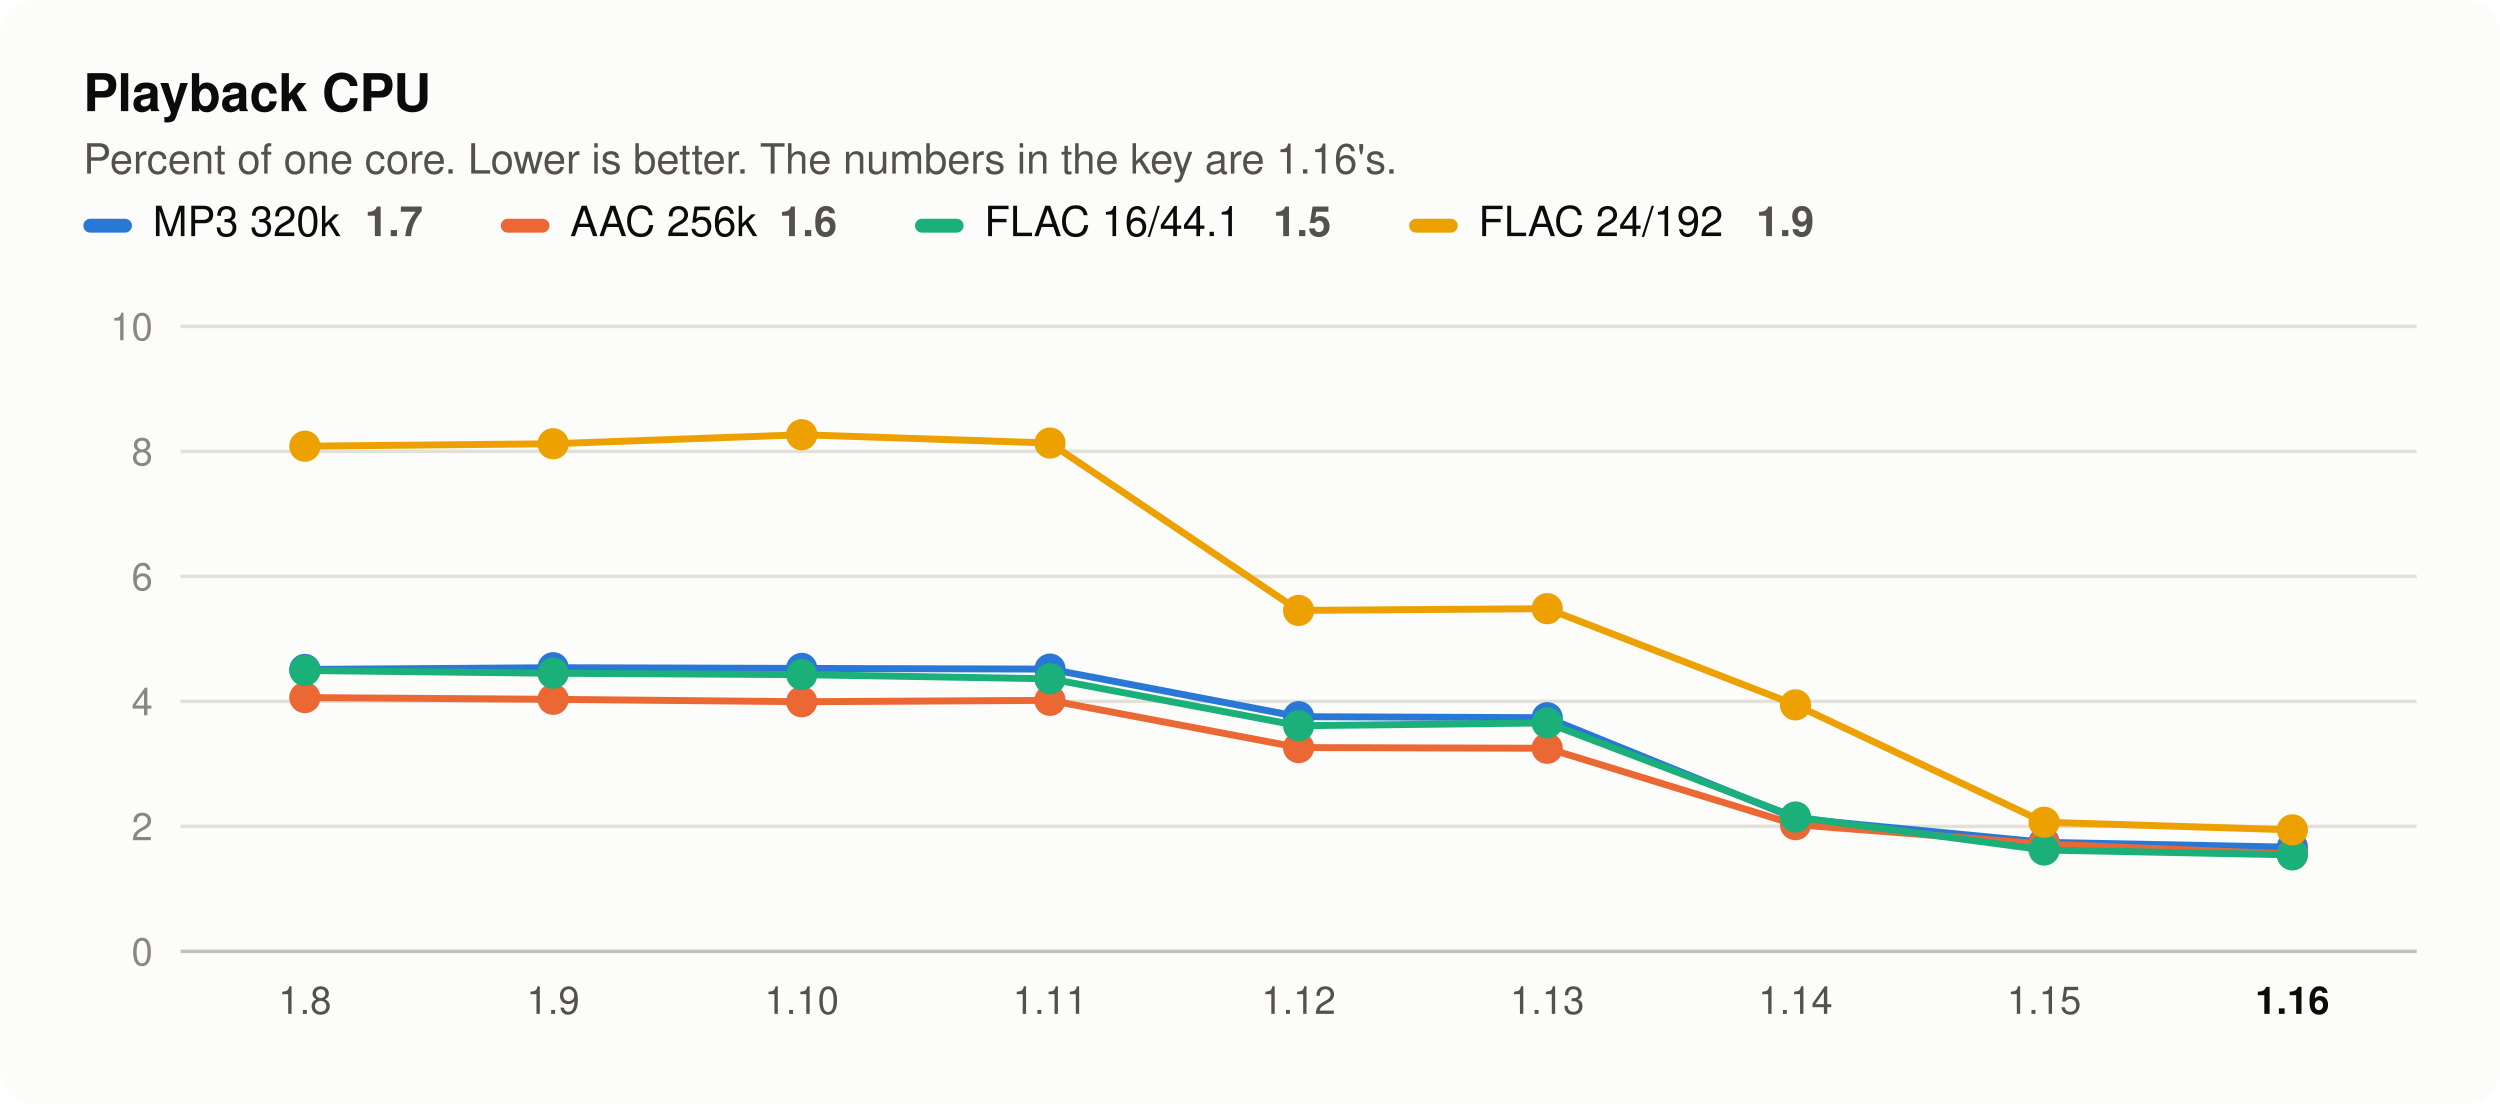
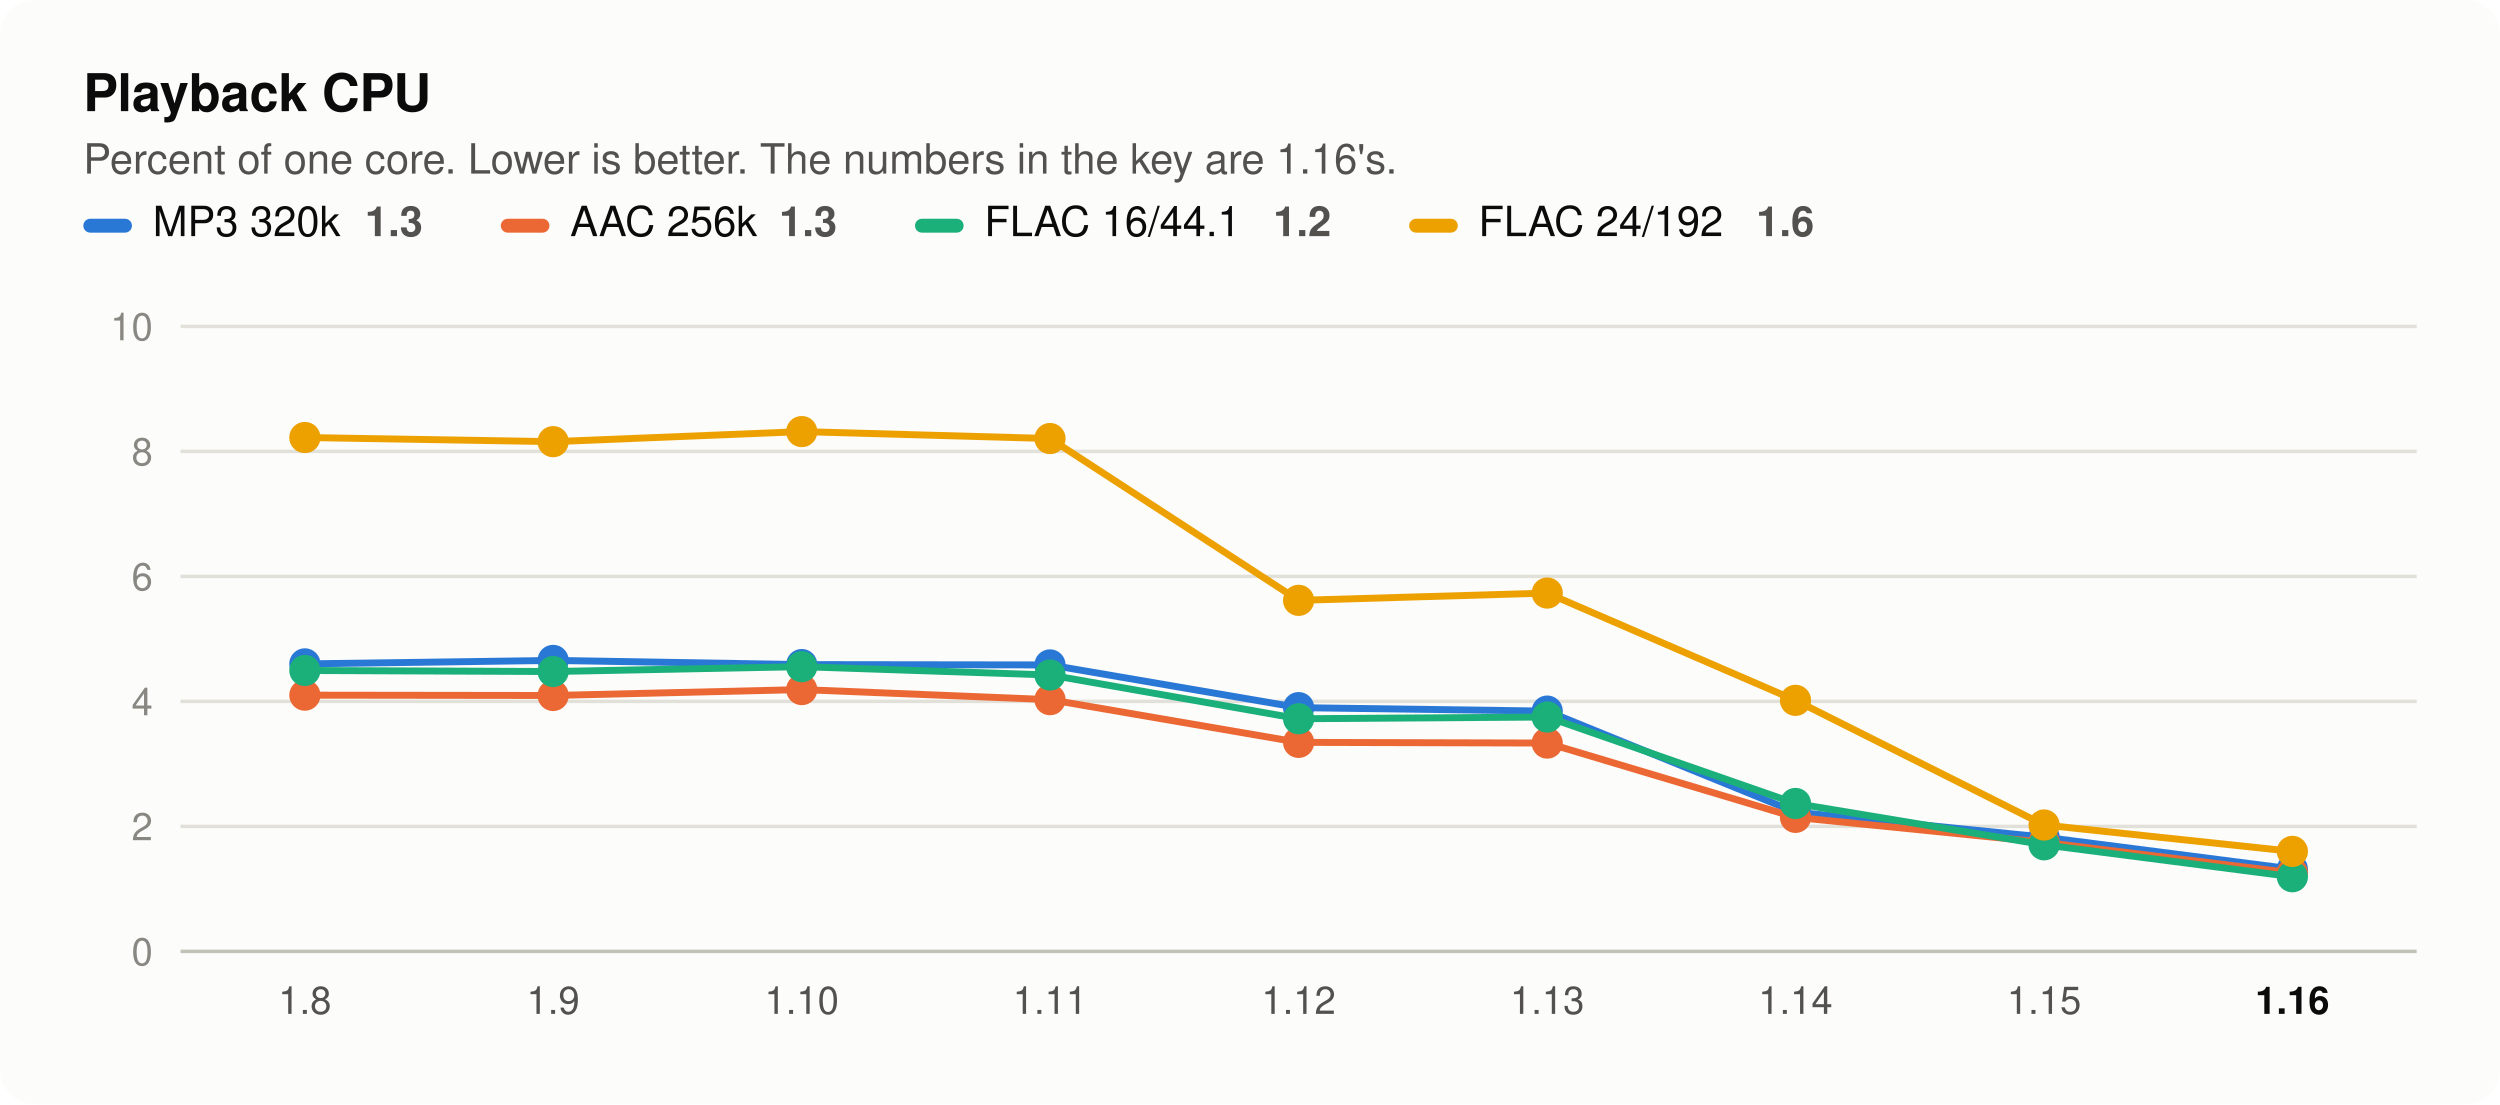
<svg xmlns="http://www.w3.org/2000/svg" viewBox="0 0 720 318" width="720" height="318" font-family="-apple-system,BlinkMacSystemFont,'Segoe UI',Helvetica,Arial,sans-serif" role="img" aria-label="Playback CPU">
  <style>.bg{fill:#fcfcfb}.t{fill:#0b0b0b}.m{fill:#52514e}.q{fill:#898781}.box{fill:#f0efec}.g{stroke:#e1e0d9}.a{stroke:#c3c2b7}.k{stroke:#b9b8b2}.ring{stroke:#fcfcfb}.s0{fill:#2a78d6;stroke:#2a78d6}.s1{fill:#eb6834;stroke:#eb6834}.s2{fill:#1baf7a;stroke:#1baf7a}.s3{fill:#eda100;stroke:#eda100}@media (prefers-color-scheme:dark){.bg{fill:#1a1a19}.t{fill:#f0efec}.m{fill:#c3c2b7}.q{fill:#898781}.box{fill:#262624}.g{stroke:#2c2c2a}.a{stroke:#383835}.k{stroke:#55554f}.ring{stroke:#1a1a19}.s0{fill:#3987e5;stroke:#3987e5}.s1{fill:#d95926;stroke:#d95926}.s2{fill:#199e70;stroke:#199e70}.s3{fill:#c98500;stroke:#c98500}}text{font-variant-numeric:tabular-nums}.ln{fill:none;stroke-linejoin:round;stroke-linecap:round}rect.s0,rect.s1,rect.s2,rect.s3,rect.s4,rect.s5,rect.s6,rect.s7,rect.sg{stroke:none}</style>
  <rect class="bg" width="720" height="318" rx="10" />
  <text class="t" x="24.0" y="32.0" font-size="15" text-anchor="start" font-weight="600">Playback CPU</text>
  <text class="m" x="24.0" y="50.0" font-size="12" text-anchor="start">Percent of one core. Lower is better. The numbers in the key are 1.16's.</text>
  <rect class="s0" x="24" y="63.0" width="14" height="4" rx="2" />
  <text class="t" x="44.0" y="68.0" font-size="12" text-anchor="start">MP3 320k</text>
-   <text class="m" x="105.1" y="68.0" font-size="12" text-anchor="start" font-weight="600">1.7</text>
+   <text class="m" x="105.1" y="68.0" font-size="12" text-anchor="start" font-weight="600">1.3</text>
  <rect class="s1" x="144.24" y="63.0" width="14" height="4" rx="2" />
  <text class="t" x="164.2" y="68.0" font-size="12" text-anchor="start">AAC 256k</text>
-   <text class="m" x="224.4" y="68.0" font-size="12" text-anchor="start" font-weight="600">1.6</text>
+   <text class="m" x="224.4" y="68.0" font-size="12" text-anchor="start" font-weight="600">1.3</text>
  <rect class="s2" x="263.52" y="63.0" width="14" height="4" rx="2" />
  <text class="t" x="283.5" y="68.0" font-size="12" text-anchor="start">FLAC 16/44.1</text>
-   <text class="m" x="366.7" y="68.0" font-size="12" text-anchor="start" font-weight="600">1.5</text>
+   <text class="m" x="366.7" y="68.0" font-size="12" text-anchor="start" font-weight="600">1.2</text>
  <rect class="s3" x="405.84" y="63.0" width="14" height="4" rx="2" />
  <text class="t" x="425.8" y="68.0" font-size="12" text-anchor="start">FLAC 24/192</text>
-   <text class="m" x="505.8" y="68.0" font-size="12" text-anchor="start" font-weight="600">1.9</text>
+   <text class="m" x="505.8" y="68.0" font-size="12" text-anchor="start" font-weight="600">1.6</text>
  <line class="a" x1="52.0" y1="274.0" x2="696.0" y2="274.0" stroke-width="1" />
  <text class="q" x="44.0" y="278.0" font-size="11" text-anchor="end">0</text>
  <line class="g" x1="52.0" y1="238.0" x2="696.0" y2="238.0" stroke-width="1" />
  <text class="q" x="44.0" y="242.0" font-size="11" text-anchor="end">2</text>
  <line class="g" x1="52.0" y1="202.0" x2="696.0" y2="202.0" stroke-width="1" />
  <text class="q" x="44.0" y="206.0" font-size="11" text-anchor="end">4</text>
  <line class="g" x1="52.0" y1="166.0" x2="696.0" y2="166.0" stroke-width="1" />
  <text class="q" x="44.0" y="170.0" font-size="11" text-anchor="end">6</text>
  <line class="g" x1="52.0" y1="130.0" x2="696.0" y2="130.0" stroke-width="1" />
  <text class="q" x="44.0" y="134.0" font-size="11" text-anchor="end">8</text>
  <line class="g" x1="52.0" y1="94.0" x2="696.0" y2="94.0" stroke-width="1" />
  <text class="q" x="44.0" y="98.0" font-size="11" text-anchor="end">10</text>
  <text class="m" x="87.8" y="292.0" font-size="11" text-anchor="middle">1.8</text>
  <text class="m" x="159.3" y="292.0" font-size="11" text-anchor="middle">1.9</text>
  <text class="m" x="230.9" y="292.0" font-size="11" text-anchor="middle">1.10</text>
  <text class="m" x="302.4" y="292.0" font-size="11" text-anchor="middle">1.11</text>
  <text class="m" x="374.0" y="292.0" font-size="11" text-anchor="middle">1.12</text>
  <text class="m" x="445.6" y="292.0" font-size="11" text-anchor="middle">1.13</text>
  <text class="m" x="517.1" y="292.0" font-size="11" text-anchor="middle">1.14</text>
  <text class="m" x="588.7" y="292.0" font-size="11" text-anchor="middle">1.15</text>
  <text class="t" x="660.2" y="292.0" font-size="11" text-anchor="middle" font-weight="600">1.16</text>
-   <path class="ln s0" stroke-width="2" d="M87.8,192.8 L159.3,192.3 L230.9,192.5 L302.4,192.7 L374.0,206.4 L445.6,206.7 L517.1,235.7 L588.7,242.6 L660.2,244.0" />
-   <circle class="s0 ring" cx="87.8" cy="192.8" r="3.5" stroke-width="2" />
-   <circle class="s0 ring" cx="159.3" cy="192.3" r="3.5" stroke-width="2" />
-   <circle class="s0 ring" cx="230.9" cy="192.5" r="3.5" stroke-width="2" />
-   <circle class="s0 ring" cx="302.4" cy="192.7" r="3.5" stroke-width="2" />
-   <circle class="s0 ring" cx="374.0" cy="206.4" r="3.5" stroke-width="2" />
-   <circle class="s0 ring" cx="445.6" cy="206.7" r="3.5" stroke-width="2" />
-   <circle class="s0 ring" cx="517.1" cy="235.7" r="3.5" stroke-width="2" />
-   <circle class="s0 ring" cx="588.7" cy="242.6" r="3.5" stroke-width="2" />
-   <circle class="s0 ring" cx="660.2" cy="244.0" r="3.5" stroke-width="2" />
-   <path class="ln s1" stroke-width="2" d="M87.8,200.9 L159.3,201.4 L230.9,202.1 L302.4,201.7 L374.0,215.3 L445.6,215.5 L517.1,237.5 L588.7,243.1 L660.2,246.0" />
-   <circle class="s1 ring" cx="87.8" cy="200.9" r="3.5" stroke-width="2" />
-   <circle class="s1 ring" cx="159.3" cy="201.4" r="3.5" stroke-width="2" />
-   <circle class="s1 ring" cx="230.9" cy="202.1" r="3.5" stroke-width="2" />
-   <circle class="s1 ring" cx="302.4" cy="201.7" r="3.5" stroke-width="2" />
-   <circle class="s1 ring" cx="374.0" cy="215.3" r="3.5" stroke-width="2" />
-   <circle class="s1 ring" cx="445.6" cy="215.5" r="3.5" stroke-width="2" />
-   <circle class="s1 ring" cx="517.1" cy="237.5" r="3.5" stroke-width="2" />
-   <circle class="s1 ring" cx="588.7" cy="243.1" r="3.5" stroke-width="2" />
-   <circle class="s1 ring" cx="660.2" cy="246.0" r="3.5" stroke-width="2" />
-   <path class="ln s2" stroke-width="2" d="M87.8,193.1 L159.3,193.9 L230.9,194.3 L302.4,195.5 L374.0,209.0 L445.6,208.2 L517.1,235.3 L588.7,244.8 L660.2,246.2" />
+   <path class="ln s0" stroke-width="2" d="M87.8,191.2 L159.3,190.2 L230.9,191.4 L302.4,191.5 L374.0,203.8 L445.6,204.8 L517.1,233.9 L588.7,241.1 L660.2,250.3" />
+   <circle class="s0 ring" cx="87.8" cy="191.2" r="3.5" stroke-width="2" />
+   <circle class="s0 ring" cx="159.3" cy="190.2" r="3.5" stroke-width="2" />
+   <circle class="s0 ring" cx="230.9" cy="191.4" r="3.5" stroke-width="2" />
+   <circle class="s0 ring" cx="302.4" cy="191.5" r="3.5" stroke-width="2" />
+   <circle class="s0 ring" cx="374.0" cy="203.8" r="3.5" stroke-width="2" />
+   <circle class="s0 ring" cx="445.6" cy="204.8" r="3.5" stroke-width="2" />
+   <circle class="s0 ring" cx="517.1" cy="233.9" r="3.5" stroke-width="2" />
+   <circle class="s0 ring" cx="588.7" cy="241.1" r="3.5" stroke-width="2" />
+   <circle class="s0 ring" cx="660.2" cy="250.3" r="3.5" stroke-width="2" />
+   <path class="ln s1" stroke-width="2" d="M87.8,200.2 L159.3,200.3 L230.9,198.6 L302.4,201.5 L374.0,213.8 L445.6,214.0 L517.1,235.4 L588.7,242.6 L660.2,251.4" />
+   <circle class="s1 ring" cx="87.8" cy="200.2" r="3.5" stroke-width="2" />
+   <circle class="s1 ring" cx="159.3" cy="200.3" r="3.5" stroke-width="2" />
+   <circle class="s1 ring" cx="230.9" cy="198.6" r="3.5" stroke-width="2" />
+   <circle class="s1 ring" cx="302.4" cy="201.5" r="3.5" stroke-width="2" />
+   <circle class="s1 ring" cx="374.0" cy="213.8" r="3.5" stroke-width="2" />
+   <circle class="s1 ring" cx="445.6" cy="214.0" r="3.5" stroke-width="2" />
+   <circle class="s1 ring" cx="517.1" cy="235.4" r="3.5" stroke-width="2" />
+   <circle class="s1 ring" cx="588.7" cy="242.6" r="3.5" stroke-width="2" />
+   <circle class="s1 ring" cx="660.2" cy="251.4" r="3.5" stroke-width="2" />
+   <path class="ln s2" stroke-width="2" d="M87.8,193.1 L159.3,193.4 L230.9,192.0 L302.4,194.4 L374.0,207.0 L445.6,206.5 L517.1,231.4 L588.7,243.3 L660.2,252.5" />
  <circle class="s2 ring" cx="87.8" cy="193.1" r="3.5" stroke-width="2" />
-   <circle class="s2 ring" cx="159.3" cy="193.9" r="3.5" stroke-width="2" />
-   <circle class="s2 ring" cx="230.9" cy="194.3" r="3.5" stroke-width="2" />
-   <circle class="s2 ring" cx="302.4" cy="195.5" r="3.5" stroke-width="2" />
-   <circle class="s2 ring" cx="374.0" cy="209.0" r="3.5" stroke-width="2" />
-   <circle class="s2 ring" cx="445.6" cy="208.2" r="3.5" stroke-width="2" />
-   <circle class="s2 ring" cx="517.1" cy="235.3" r="3.5" stroke-width="2" />
-   <circle class="s2 ring" cx="588.7" cy="244.8" r="3.5" stroke-width="2" />
-   <circle class="s2 ring" cx="660.2" cy="246.2" r="3.5" stroke-width="2" />
-   <path class="ln s3" stroke-width="2" d="M87.8,128.5 L159.3,127.8 L230.9,125.2 L302.4,127.6 L374.0,175.8 L445.6,175.3 L517.1,203.0 L588.7,236.8 L660.2,239.0" />
-   <circle class="s3 ring" cx="87.8" cy="128.5" r="3.5" stroke-width="2" />
-   <circle class="s3 ring" cx="159.3" cy="127.8" r="3.5" stroke-width="2" />
-   <circle class="s3 ring" cx="230.9" cy="125.2" r="3.5" stroke-width="2" />
-   <circle class="s3 ring" cx="302.4" cy="127.6" r="3.5" stroke-width="2" />
-   <circle class="s3 ring" cx="374.0" cy="175.8" r="3.5" stroke-width="2" />
-   <circle class="s3 ring" cx="445.6" cy="175.3" r="3.5" stroke-width="2" />
-   <circle class="s3 ring" cx="517.1" cy="203.0" r="3.5" stroke-width="2" />
-   <circle class="s3 ring" cx="588.7" cy="236.8" r="3.5" stroke-width="2" />
-   <circle class="s3 ring" cx="660.2" cy="239.0" r="3.5" stroke-width="2" />
+   <circle class="s2 ring" cx="159.3" cy="193.4" r="3.5" stroke-width="2" />
+   <circle class="s2 ring" cx="230.9" cy="192.0" r="3.5" stroke-width="2" />
+   <circle class="s2 ring" cx="302.4" cy="194.4" r="3.5" stroke-width="2" />
+   <circle class="s2 ring" cx="374.0" cy="207.0" r="3.5" stroke-width="2" />
+   <circle class="s2 ring" cx="445.6" cy="206.5" r="3.5" stroke-width="2" />
+   <circle class="s2 ring" cx="517.1" cy="231.4" r="3.5" stroke-width="2" />
+   <circle class="s2 ring" cx="588.7" cy="243.3" r="3.5" stroke-width="2" />
+   <circle class="s2 ring" cx="660.2" cy="252.5" r="3.5" stroke-width="2" />
+   <path class="ln s3" stroke-width="2" d="M87.8,126.0 L159.3,127.2 L230.9,124.3 L302.4,126.3 L374.0,172.9 L445.6,170.8 L517.1,201.7 L588.7,237.6 L660.2,245.2" />
+   <circle class="s3 ring" cx="87.8" cy="126.0" r="3.5" stroke-width="2" />
+   <circle class="s3 ring" cx="159.3" cy="127.2" r="3.5" stroke-width="2" />
+   <circle class="s3 ring" cx="230.9" cy="124.3" r="3.5" stroke-width="2" />
+   <circle class="s3 ring" cx="302.4" cy="126.3" r="3.5" stroke-width="2" />
+   <circle class="s3 ring" cx="374.0" cy="172.9" r="3.5" stroke-width="2" />
+   <circle class="s3 ring" cx="445.6" cy="170.8" r="3.5" stroke-width="2" />
+   <circle class="s3 ring" cx="517.1" cy="201.7" r="3.5" stroke-width="2" />
+   <circle class="s3 ring" cx="588.7" cy="237.6" r="3.5" stroke-width="2" />
+   <circle class="s3 ring" cx="660.2" cy="245.2" r="3.5" stroke-width="2" />
</svg>
